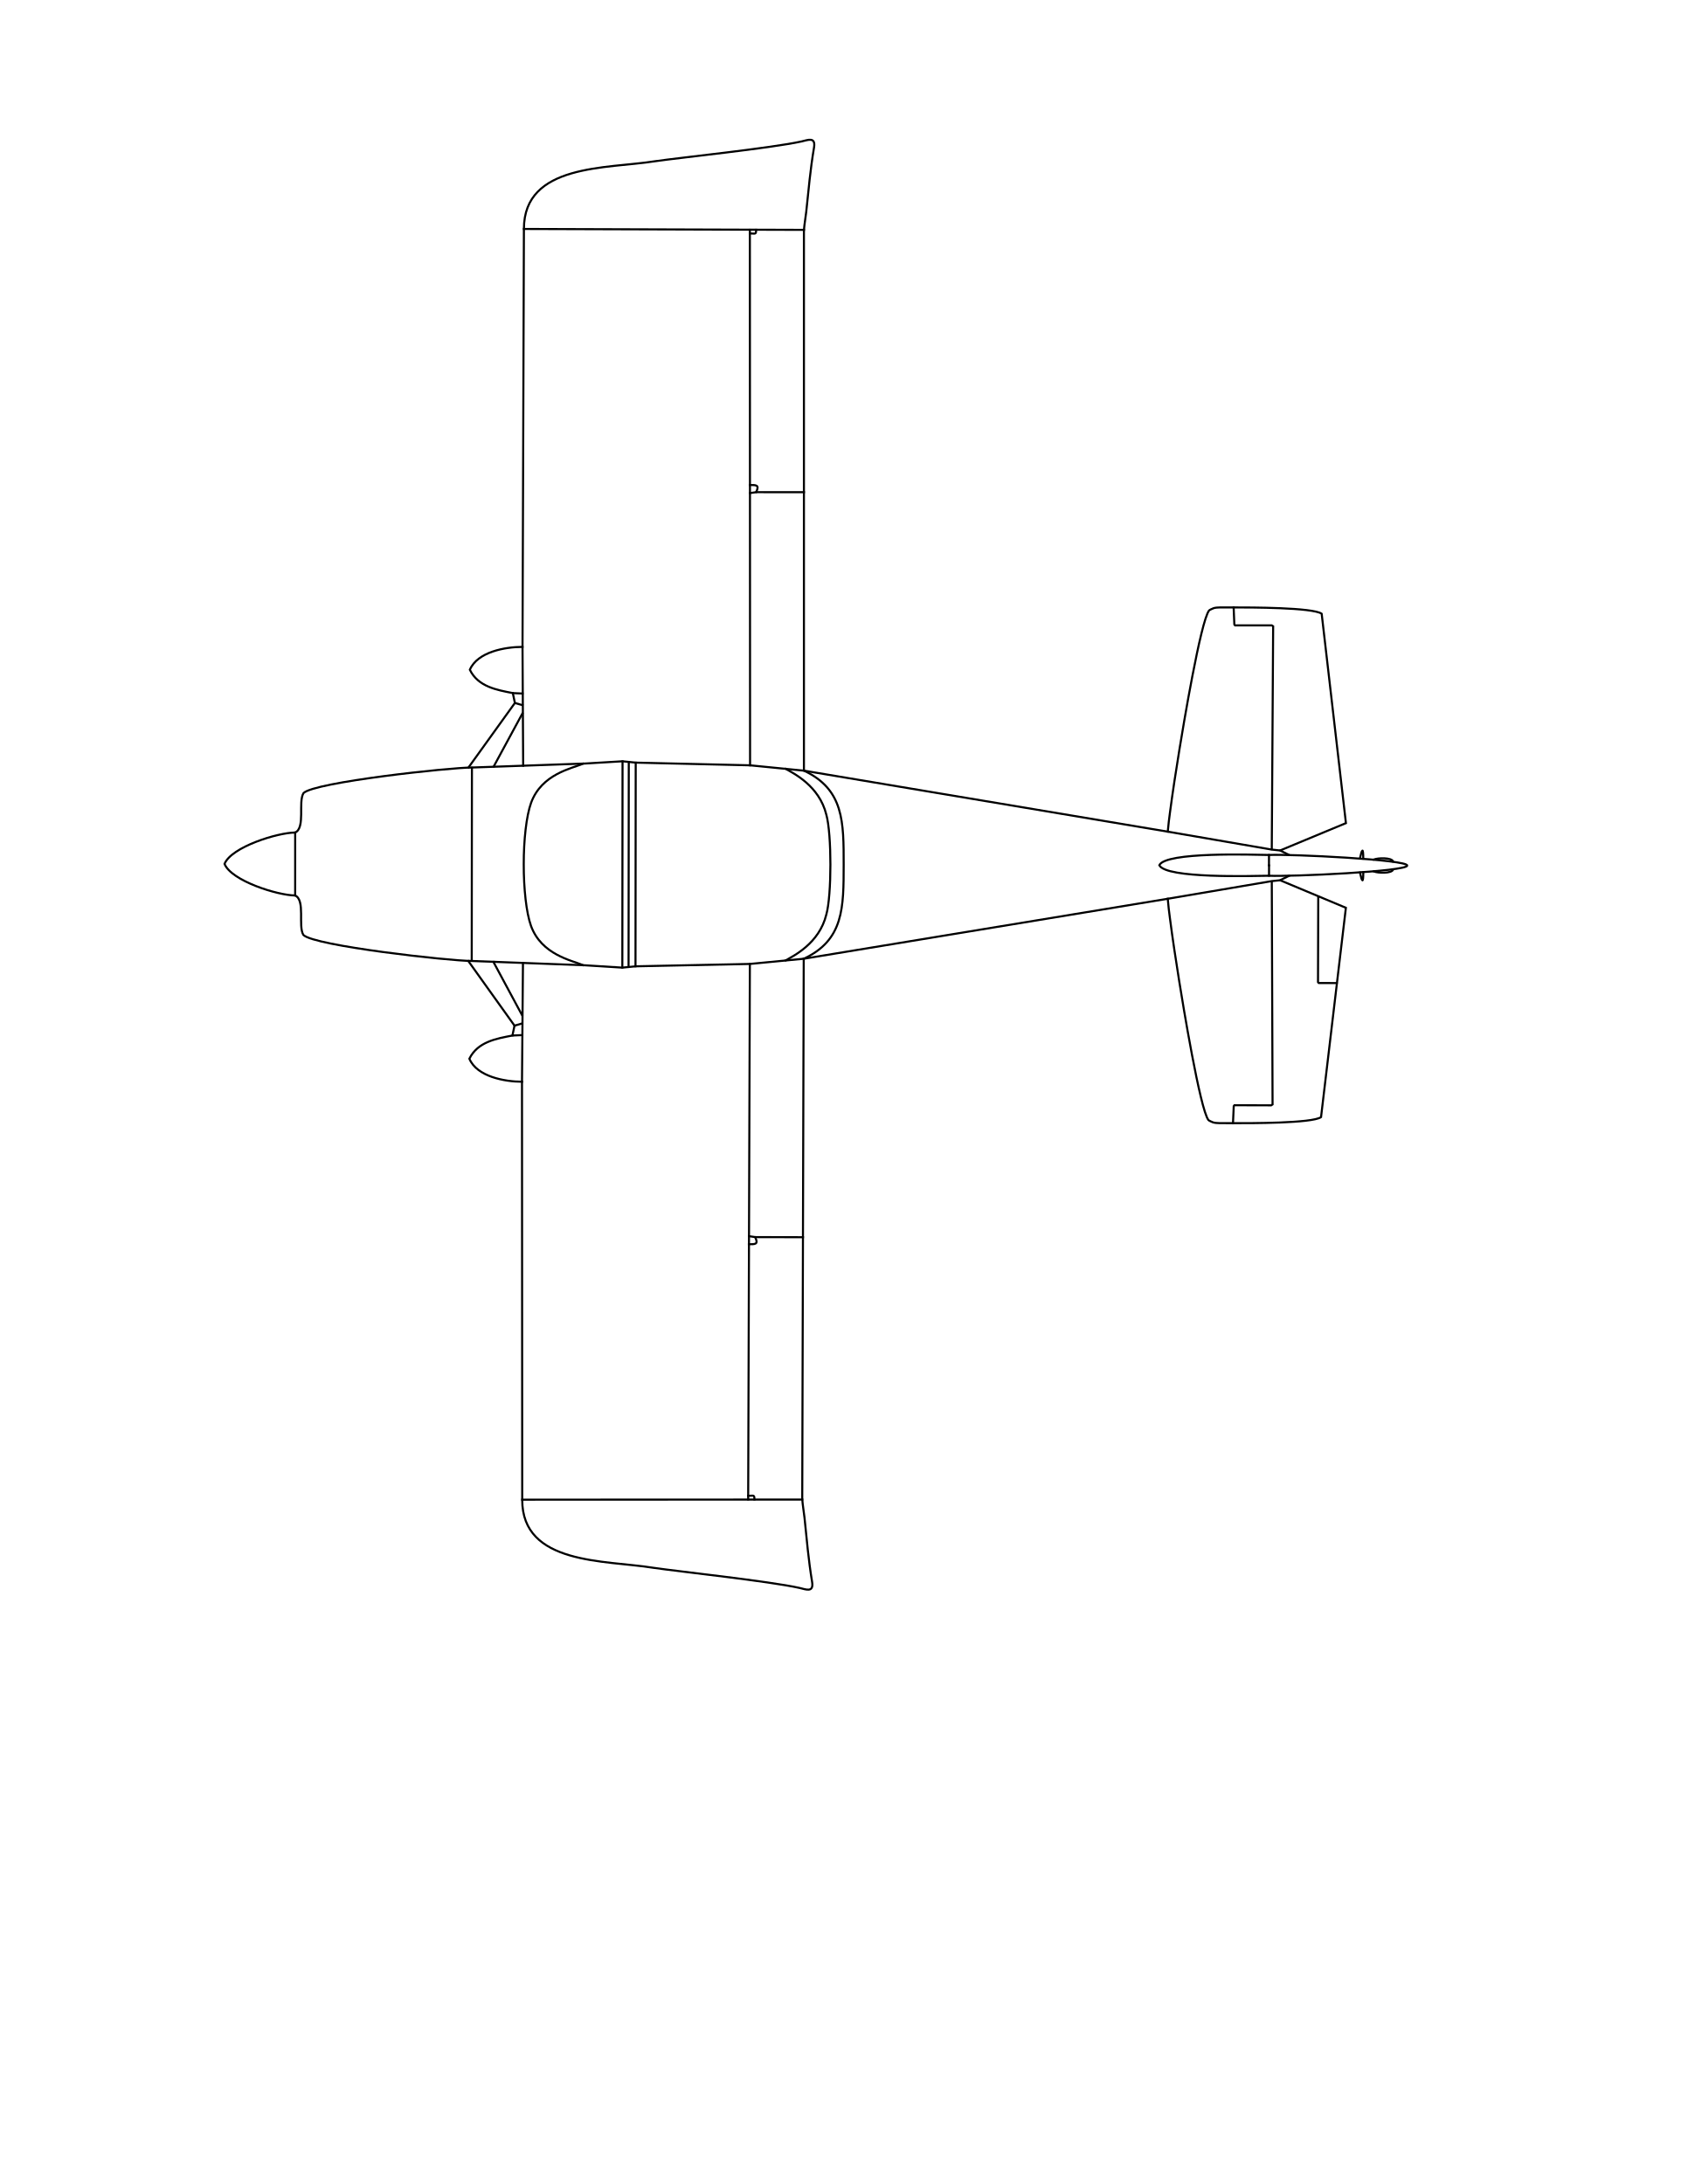
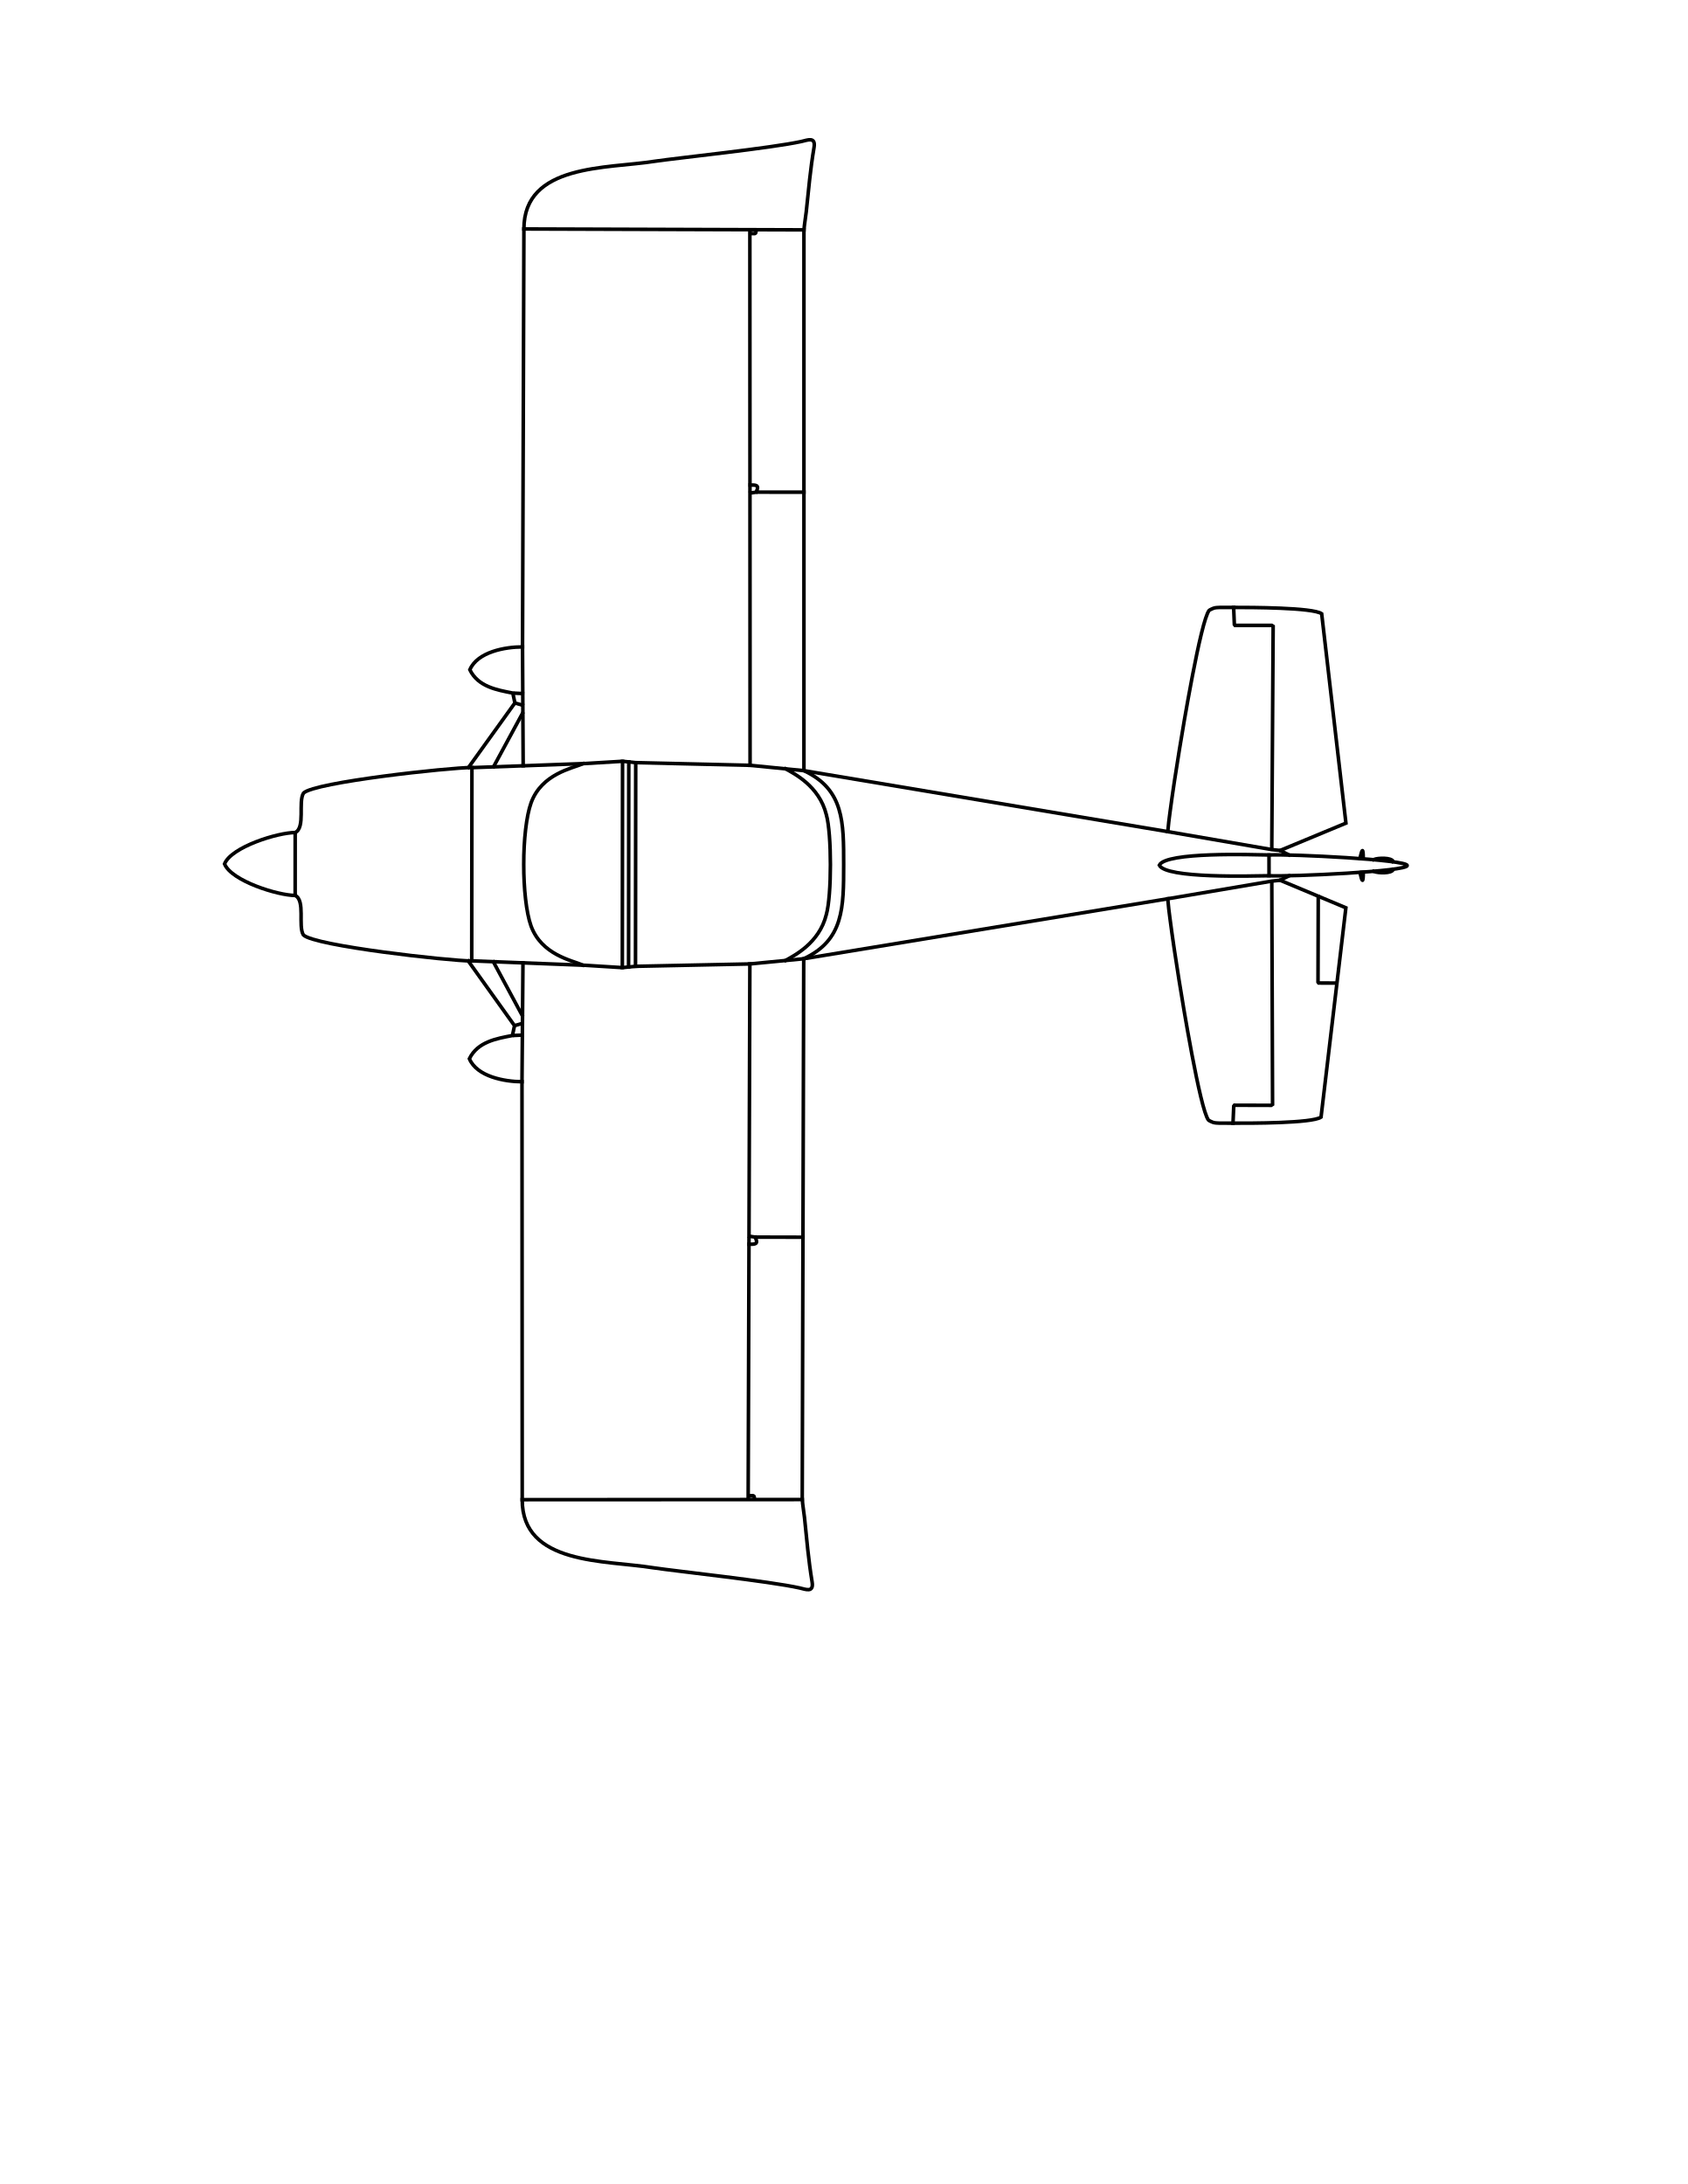
- <svg xmlns="http://www.w3.org/2000/svg" width="8.5in" height="11in" version="1.1" style="shape-rendering:geometricPrecision; text-rendering:geometricPrecision; image-rendering:optimizeQuality; fill-rule:evenodd; clip-rule:evenodd" viewBox="0 0 8500 11000">
-   <defs>
-     <style type="text/css">
-             
-     .str0 {stroke:black;stroke-width:10.42;stroke-linecap:square;stroke-miterlimit:22.926}
-     .fil0 {fill:none}
-    
+ <svg xmlns="http://www.w3.org/2000/svg" viewBox="0 0 8500 11000" version="1.1" id="svg29">
+   <defs id="defs4">
+     <style type="text/css" id="style2">
+             svg {
+                 shape-rendering: geometricPrecision;
+                 text-rendering: geometricPrecision;
+                 fill-rule: evenodd;
+                 clip-rule: evenodd;
+             }
+ 
+             path {
+             stroke-width: 18px;
+             stroke-linecap: square;
+             stroke-miterlimit: 23;
+             }
+ 
+             path {
+             stroke: black;
+             fill: transparent;
+             }
        </style>
  </defs>
-   <g id="Layer_x0020_1">
-     <line class="fil0 str0" x1="1486.57" y1="4193.22" x2="1486.46" y2="4510.11" />
-     <line class="fil0 str0" x1="2376.64" y1="3866.93" x2="2375.62" y2="4838.86" />
-     <path class="fil0 str0" d="M4048.58 3880.2l0 -2713.08c0,-2.81 0.11,-5.93 0.32,-9.28 1.59,-26.05 8.74,-66.6 11.35,-91.24 12.16,-114.28 20.02,-209.02 39.15,-323.55 9.41,-56.24 -32.54,-37.28 -62.37,-30.71 -154.44,34.02 -613.31,81.55 -738.91,99.83 -240.84,38.39 -659.7,11.29 -659.7,341.04l-6.98 2104.96 3.27 598.43" />
-     <line class="fil0 str0" x1="2638.43" y1="1153.22" x2="4048.58" y2="1157.74" />
-     <path class="fil0 str0" d="M2631.44 3493.07l-48.87 -2.26c-80.28,-15.81 -174.52,-31.62 -216.41,-117.44 38.4,-90.34 178.02,-115.19 265.28,-115.19" />
-     <path class="fil0 str0" d="M3807.74 1157.74c0,24.84 -3.49,18.07 -31.42,18.07" />
-     <polyline class="fil0 str0" points="4048.58,2478.98 3808.67,2478.86 3777.25,2483.38 " />
-     <path class="fil0 str0" d="M3776.32 2442.85c31.42,0 49.36,-1.03 31.91,35.11" />
-     <line class="fil0 str0" x1="3777.39" y1="3854.62" x2="3776.32" y2="1157.74" />
-     <path class="fil0 str0" d="M6448.37 4282.75l329.76 -136.96 -122.17 -1054.74c-45.37,-31.62 -359.52,-31.62 -443.29,-31.62 -22.86,0 -45.94,-0.22 -68.77,0 -9.28,0.13 -24.61,0.83 -33.1,4.15 -3.81,1.49 -19.76,8.41 -21.87,11.15 -42.76,55.57 -131.56,591.06 -149.2,699.57 -17.16,105.56 -33.73,211.88 -47.73,317.91 -4,30.31 -8.23,61.81 -10.62,92.28 -0.11,1.41 -0.21,2.82 -0.31,4.23" />
-     <polyline class="fil0 str0" points="6404.66,4276.79 6411.63,3154.29 6404.65,3149.77 6219.65,3149.77 6216.17,3145.26 6212.67,3059.43 " />
-     <polyline class="fil0 str0" points="2359.78,3864.91 2593.05,3540.5 2582.73,3491.55 " />
-     <line class="fil0 str0" x1="2593.05" y1="3540.5" x2="2630.78" y2="3551.6" />
-     <line class="fil0 str0" x1="2486.18" y1="3860.83" x2="2630.8" y2="3593.63" />
-     <path class="fil0 str0" d="M5838.28 4357.68c32.74,-68.24 469.6,-52.78 552.41,-51.53 109.44,-5.25 699.2,23.8 695.85,53.26 3.6,29.46 -586.23,56.88 -695.66,51.33 -82.82,1.01 -519.72,15.26 -552.6,-53.06z" />
-     <path class="fil0 str0" d="M6865.39 4324.61c0,-58.72 -6.3,-48.65 -16.77,-1.22" />
-     <path class="fil0 str0" d="M6918.49 4329.28c20.94,-9.04 90.18,-10.68 97.16,9.65" />
-     <line class="fil0 str0" x1="6390.61" y1="4357.82" x2="6390.69" y2="4306.7" />
-     <path class="fil0 str0" d="M4047.59 4830.2l-7.5 2713.07c-0.01,2.81 0.1,5.92 0.29,9.28 1.52,26.06 8.55,66.63 11.11,91.28 11.84,114.31 19.44,209.07 38.26,323.65 9.25,56.28 -32.65,37.19 -62.46,30.54 -154.35,-34.44 -613.09,-83.24 -738.63,-101.87 -240.74,-39.06 -659.67,-13.12 -658.76,-342.86l-1.16 -2104.98 4.93 -598.42" />
-     <line class="fil0 str0" x1="2629.91" y1="7553.29" x2="4040.07" y2="7552.67" />
-     <path class="fil0 str0" d="M2629.4 5213.43l-48.87 2.12c-80.33,15.59 -174.61,31.14 -216.74,116.85 38.15,90.44 177.7,115.68 264.96,115.92" />
-     <path class="fil0 str0" d="M3799.23 7552c0.07,-24.84 -3.44,-18.08 -31.37,-18.15" />
-     <polyline class="fil0 str0" points="4043.72,6231.42 3803.81,6230.88 3772.41,6226.28 " />
-     <path class="fil0 str0" d="M3771.37 6266.81c31.41,0.09 49.35,1.16 32,-35.02" />
-     <line class="fil0 str0" x1="3776.33" y1="4855.04" x2="3767.81" y2="7551.91" />
-     <path class="fil0 str0" d="M6448.49 4434.3l329.38 137.87 -125.08 1054.4c-45.46,31.49 -359.61,30.63 -443.38,30.39 -22.86,-0.06 -45.94,0.1 -68.77,-0.19 -9.28,-0.15 -24.61,-0.89 -33.09,-4.24 -3.81,-1.5 -19.74,-8.47 -21.84,-11.21 -42.6,-55.69 -129.92,-591.41 -147.26,-699.98 -16.87,-105.6 -33.14,-211.97 -46.85,-318.04 -3.92,-30.32 -8.06,-61.83 -10.37,-92.31 -0.11,-1.41 -0.2,-2.82 -0.3,-4.23" />
-     <path class="fil0 str0" d="M6491.11 4411.57l-44.45 21.9 -41.89 4.4 -523.82 88.89 -1833.35 302.1 -271.26 26.17 -575.96 11.96 -66.33 6.59 -188.46 -11.81 -569.96 -21.72c-112.77,-0.31 -792.93,-75.88 -847.83,-131.08 -27.8,-45.25 10.95,-173.88 -41.33,-198.87 -87.26,-0.24 -320.93,-73.16 -355.76,-158.93 34.74,-85.69 268.6,-157.96 355.86,-157.96 52.36,-24.85 13.96,-153.58 41.89,-198.75 55.05,-55.05 735.42,-128.74 848.19,-128.74l570.02 -20.14 188.49 -11.3 66.32 6.78 575.93 13.55 271.19 26.92 1832.5 307.16 523.57 90.34 41.89 4.52 44.39 22.02" />
-     <polyline class="fil0 str0" points="6404.76,4440.13 6408.63,5562.65 6401.64,5567.15 6216.64,5566.63 6213.14,5571.14 6209.41,5656.96 " />
-     <polyline class="fil0 str0" points="2358.76,4840.83 2591.13,5165.89 2580.68,5214.81 " />
-     <line class="fil0 str0" x1="2591.13" y1="5165.89" x2="2628.89" y2="5154.89" />
-     <line class="fil0 str0" x1="2485.15" y1="4845.27" x2="2629.03" y2="5112.86" />
-     <path class="fil0 str0" d="M6865.62 4393.58c-0.16,58.72 -6.43,48.63 -16.77,1.17" />
-     <path class="fil0 str0" d="M6918.74 4389.06c20.92,9.09 90.14,10.93 97.18,-9.38" />
-     <line class="fil0 str0" x1="6390.94" y1="4359.06" x2="6390.87" y2="4410.19" />
-     <polyline class="fil0 str0" points="6638.69,4515.19 6637.5,4946.56 6640.98,4951.09 6731.73,4951.34 " />
-     <path class="fil0 str0" d="M2935.26 4860.82c-56.49,-24.18 -208.35,-51.97 -261.23,-197.69 -23.71,-66.32 -36.75,-188.44 -36.47,-309.88 -0.27,-121.43 13.11,-243.52 37,-309.78 53.28,-145.57 205.22,-172.94 261.77,-196.97" />
-     <line class="fil0 str0" x1="3134.04" y1="4872.56" x2="3135.14" y2="3835.33" />
-     <line class="fil0 str0" x1="3165.46" y1="4870.35" x2="3166.56" y2="3837.63" />
-     <line class="fil0 str0" x1="3200.37" y1="4866.76" x2="3201.46" y2="3841.3" />
-     <path class="fil0 str0" d="M4047.59 4828.87c202.71,-94.3 200.75,-259.98 201.17,-473.39 -0.16,-213.41 2.26,-379.09 -200.19,-473.94" />
-     <path class="fil0 str0" d="M3956.96 4837c39.13,-22.62 168.7,-84.95 204.39,-230.62 27.44,-96.38 27.44,-406.94 0,-503.32 -35.69,-145.67 -165.26,-208 -204.39,-230.62" />
+   <g id="fuselage">
+     <path id="fuselage_right_wheel" d="M 2486.18,3860.83 2630.8,3593.63 m -37.75,-53.13 37.73,11.1 m -271,313.31 233.27,-324.41 -10.32,-48.95 m 48.71,1.52 -48.87,-2.26 c -80.28,-15.81 -174.52,-31.62 -216.41,-117.44 38.4,-90.34 178.02,-115.19 265.28,-115.19" />
+     <path id="fuselage_outline" d="m 6491.11,4411.57 -44.45,21.9 -41.89,4.4 -523.82,88.89 -1833.35,302.1 -271.26,26.17 -575.96,11.96 -66.33,6.59 -188.46,-11.81 -569.965,-22.315 1.02,-973.13 570.025,-20.745 188.49,-11.3 66.32,6.78 575.93,13.55 271.19,26.92 1832.5,307.16 523.57,90.34 41.89,4.52 44.39,22.02" />
+     <path id="fuselage_left_wheel" d="m 2485.15,4845.27 143.88,267.59 m -37.9,53.03 37.76,-11 M 2358.76,4840.83 l 232.37,325.06 -10.45,48.92 m 48.72,-1.38 -48.87,2.12 c -80.33,15.59 -174.61,31.14 -216.74,116.85 38.15,90.44 177.7,115.68 264.96,115.92" />
+     <path id="fuselage_canopy" d="m 3956.96,4837 c 39.13,-22.62 168.7,-84.95 204.39,-230.62 27.44,-96.38 27.44,-406.94 0,-503.32 -35.69,-145.67 -165.26,-208 -204.39,-230.62 m 90.63,956.43 c 202.71,-94.3 200.75,-259.98 201.17,-473.39 -0.16,-213.41 2.26,-379.09 -200.19,-473.94 M 3200.37,4866.76 3201.46,3841.3 m -36,1029.05 1.1,-1032.72 m -32.52,1034.93 1.1,-1037.23 M 2935.26,4860.82 c -56.49,-24.18 -208.35,-51.97 -261.23,-197.69 -23.71,-66.32 -36.75,-188.44 -36.47,-309.88 -0.27,-121.43 13.11,-243.52 37,-309.78 53.28,-145.57 205.22,-172.94 261.77,-196.97" />
+   </g>
+   <g id="firewall_forward">
+     <path id="firewall_forward_outline" d="m 2375.63,4840.05 c -112.77,-0.31 -792.93,-75.88 -847.83,-131.08 -27.8,-45.25 10.95,-173.88 -41.335,-198.865 l 0.105,-316.89 c 52.36,-24.855 13.96,-153.585 41.89,-198.755 55.05,-55.05 735.42,-128.74 848.19,-128.74" />
+     <path id="firewall_forward_spinner" d="m 1486.47,4510.1 c -87.26,-0.24 -320.93,-73.16 -355.76,-158.93 34.74,-85.69 268.6,-157.96 355.86,-157.96" />
+   </g>
+   <g id="empennage">
+     <path id="empennage_vertical_details" d="m 6390.87,4410.19 c -0.067,-34.497 -0.123,-68.993 -0.18,-103.49 M 6918.74,4389.06 c 20.92,9.09 90.14,10.93 97.18,-9.38 m -150.3,13.9 c -0.16,58.72 -6.43,48.63 -16.77,1.17 m 69.64,-65.47 c 20.94,-9.04 90.18,-10.68 97.16,9.65 m -150.26,-14.32 c 0,-58.72 -6.3,-48.65 -16.77,-1.22" />
+     <path id="empennage_trim_tab" d="m 6638.69,4515.19 -1.19,431.37 3.48,4.53 90.75,0.25" />
+     <path id="empennage_vertical_outline" d="m 5838.28,4357.68 c 32.74,-68.24 469.6,-52.78 552.41,-51.53 109.44,-5.25 699.2,23.8 695.85,53.26 3.6,29.46 -586.23,56.88 -695.66,51.33 -82.82,1.01 -519.72,15.26 -552.6,-53.06 z" />
+     <path id="empennage_right_horizontal_details" d="m 6404.66,4276.79 6.97,-1122.5 -6.98,-4.52 h -185 l -3.48,-4.51 -3.5,-85.83" />
+     <path id="empennage_right_horizontal_outline" d="m 6448.37,4282.75 329.76,-136.96 -122.17,-1054.74 c -45.37,-31.62 -359.52,-31.62 -443.29,-31.62 -22.86,0 -45.94,-0.22 -68.77,0 -9.28,0.13 -24.61,0.83 -33.1,4.15 -3.81,1.49 -19.76,8.41 -21.87,11.15 -42.76,55.57 -131.56,591.06 -149.2,699.57 -17.16,105.56 -33.73,211.88 -47.73,317.91 -4,30.31 -8.23,61.81 -10.62,92.28 -0.11,1.41 -0.21,2.82 -0.31,4.23" />
+     <path id="empennage_left_horizontal_details" d="m 6404.76,4440.13 3.87,1122.52 -6.99,4.5 -185,-0.52 -3.5,4.51 -3.73,85.82" />
+     <path id="empennage_left_horizontal_outline" d="m 6448.49,4434.3 329.38,137.87 -125.08,1054.4 c -45.46,31.49 -359.61,30.63 -443.38,30.39 -22.86,-0.06 -45.94,0.1 -68.77,-0.19 -9.28,-0.15 -24.61,-0.89 -33.09,-4.24 -3.81,-1.5 -19.74,-8.47 -21.84,-11.21 -42.6,-55.69 -129.92,-591.41 -147.26,-699.98 -16.87,-105.6 -33.14,-211.97 -46.85,-318.04 -3.92,-30.32 -8.06,-61.83 -10.37,-92.31 -0.11,-1.41 -0.2,-2.82 -0.3,-4.23" />
+   </g>
+   <g id="right_wing">
+     <path id="right_wing_details" d="M 3777.39,3854.62 3776.32,1157.74 m -10e-5,1285.11 c 31.42,0 49.36,-1.03 31.91,35.11 m 240.35,1.02 -239.91,-0.12 -31.42,4.52 m 30.49,-1325.64 c 0,24.84 -3.49,18.07 -31.42,18.07 m -1137.89,-22.59 1410.15,4.52" />
+     <path id="right_wing_outline" d="M4048.58 3880.2l0 -2713.08c0,-2.81 0.11,-5.93 0.32,-9.28 1.59,-26.05 8.74,-66.6 11.35,-91.24 12.16,-114.28 20.02,-209.02 39.15,-323.55 9.41,-56.24 -32.54,-37.28 -62.37,-30.71 -154.44,34.02 -613.31,81.55 -738.91,99.83 -240.84,38.39 -659.7,11.29 -659.7,341.04l-6.98 2104.96 3.27 598.43" />
+   </g>
+   <g id="left_wing">
+     <path id="left_wing_outline" d="m 4047.59,4830.2 -7.5,2713.07 c -0.01,2.81 0.1,5.92 0.29,9.28 1.52,26.06 8.55,66.63 11.11,91.28 11.84,114.31 19.44,209.07 38.26,323.65 9.25,56.28 -32.65,37.19 -62.46,30.54 -154.35,-34.44 -613.09,-83.24 -738.63,-101.87 -240.74,-39.06 -659.67,-13.12 -658.76,-342.86 l -1.16,-2104.98 4.93,-598.42" />
+     <path id="left_wing_details" d="m 3799.23,7552 c 0.07,-24.84 -3.44,-18.08 -31.37,-18.15 m 275.86,-1302.43 -239.91,-0.54 -31.4,-4.6 m 3.92,-1371.24 -8.52,2696.87 M 3771.37,6266.81 c 31.41,0.09 49.35,1.16 32,-35.02 m -1173.46,1321.5 1410.16,-0.62" />
  </g>
</svg>
